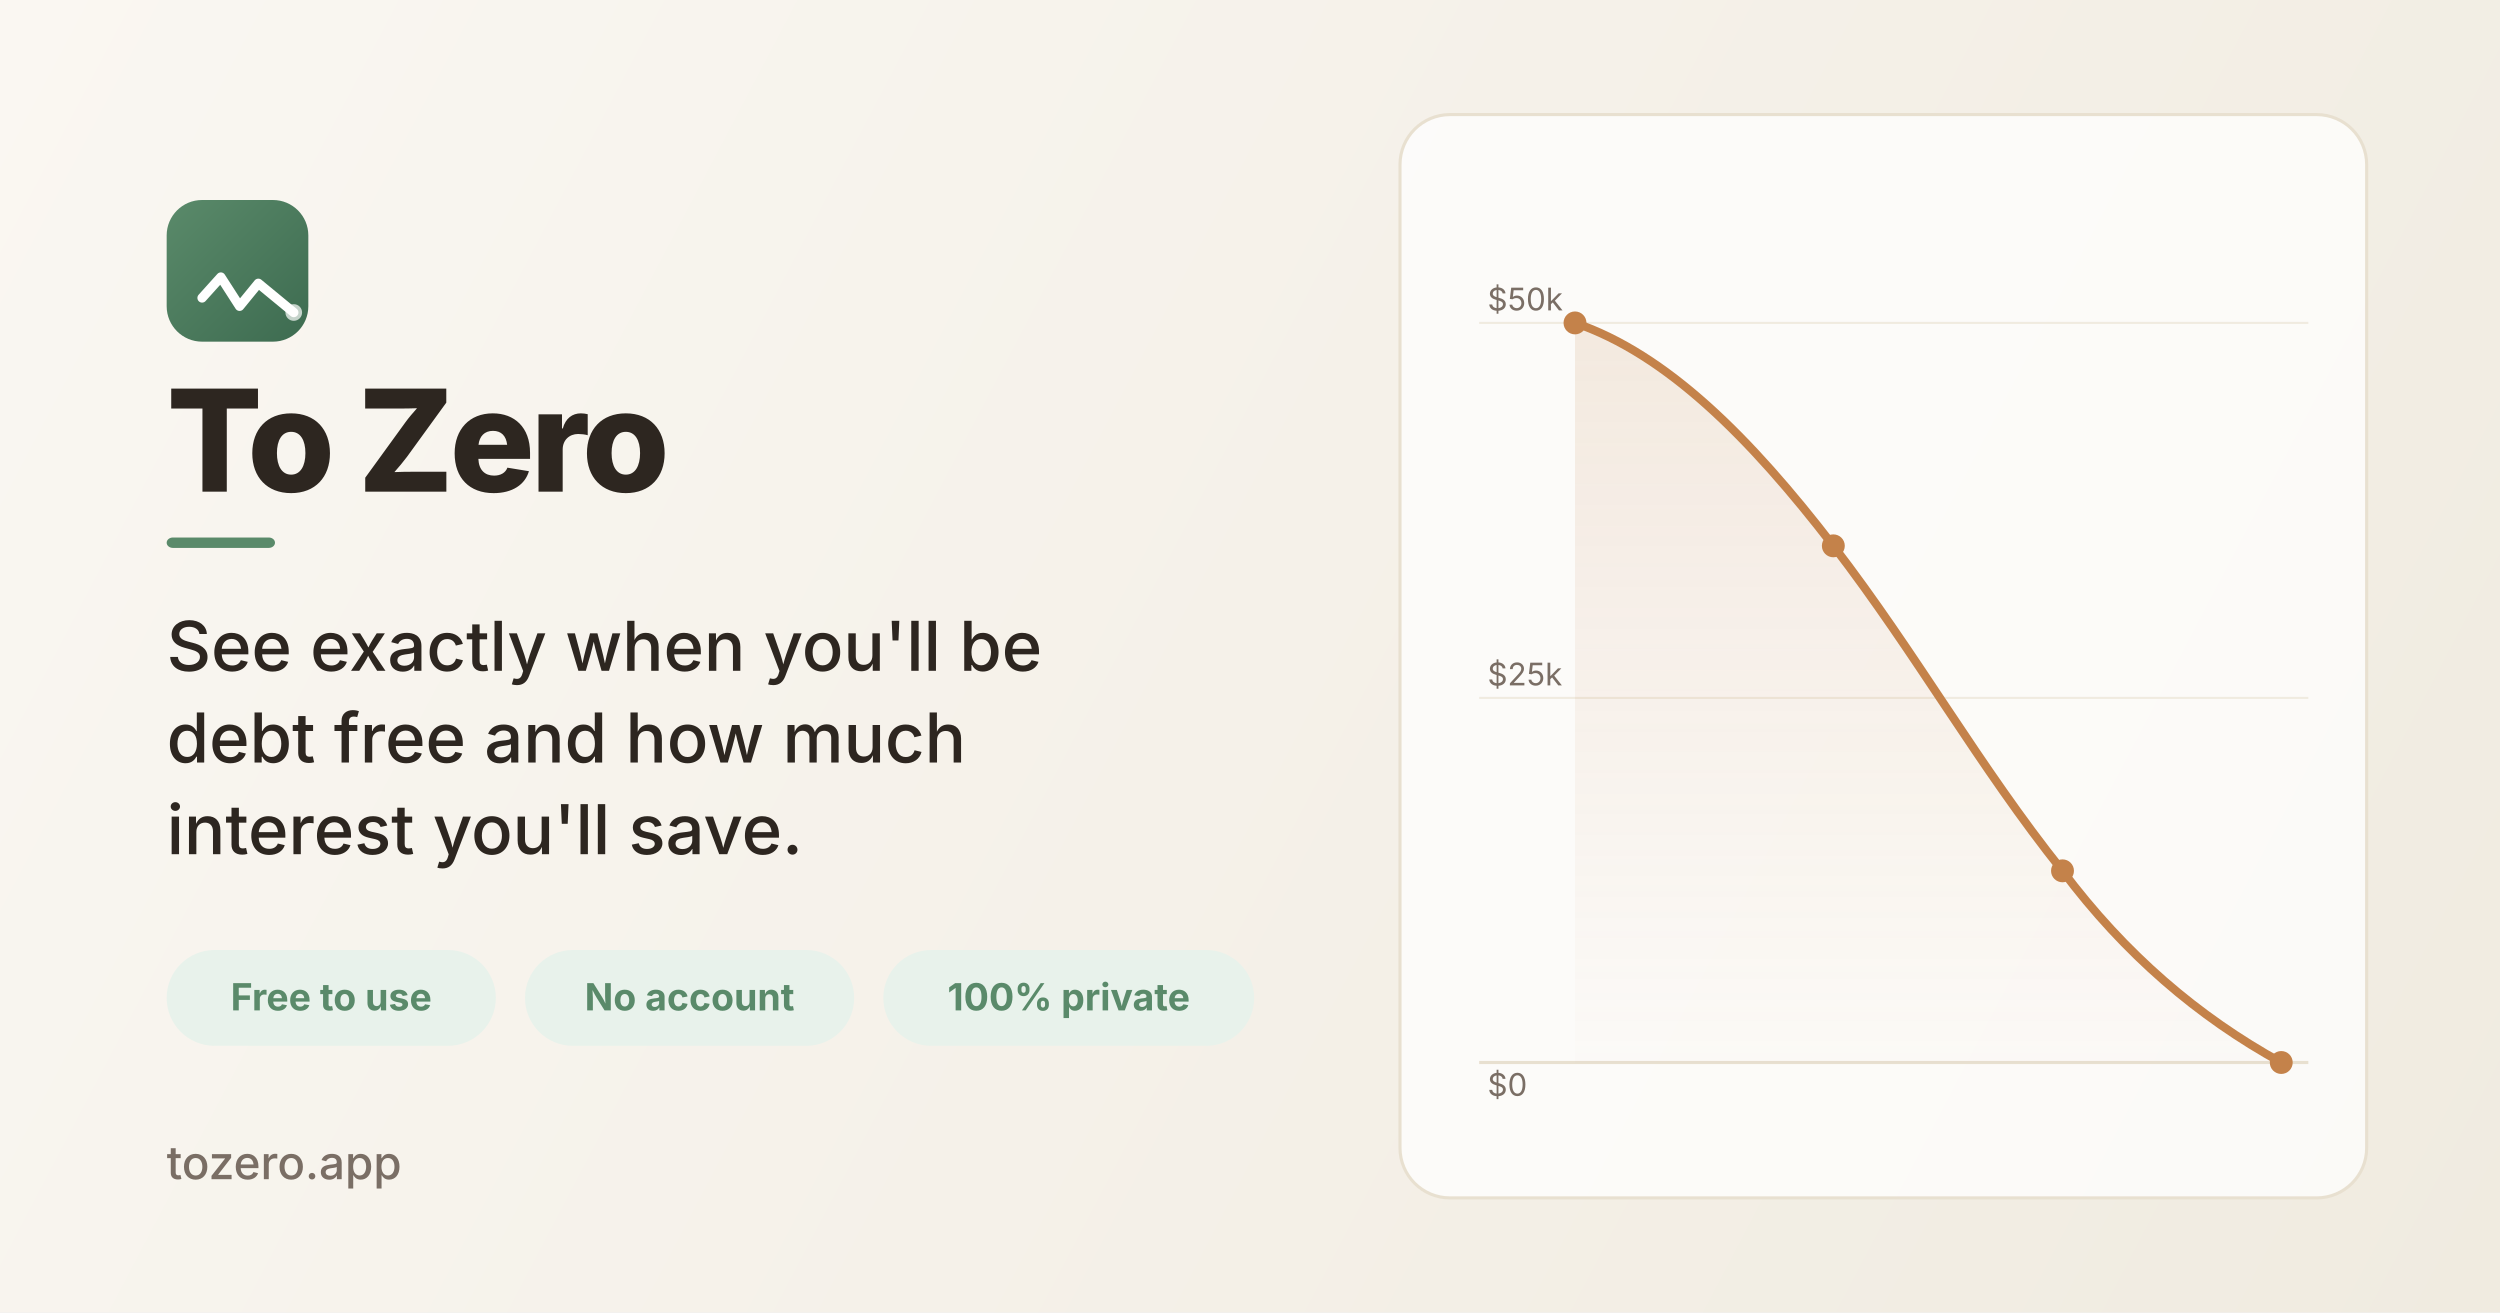
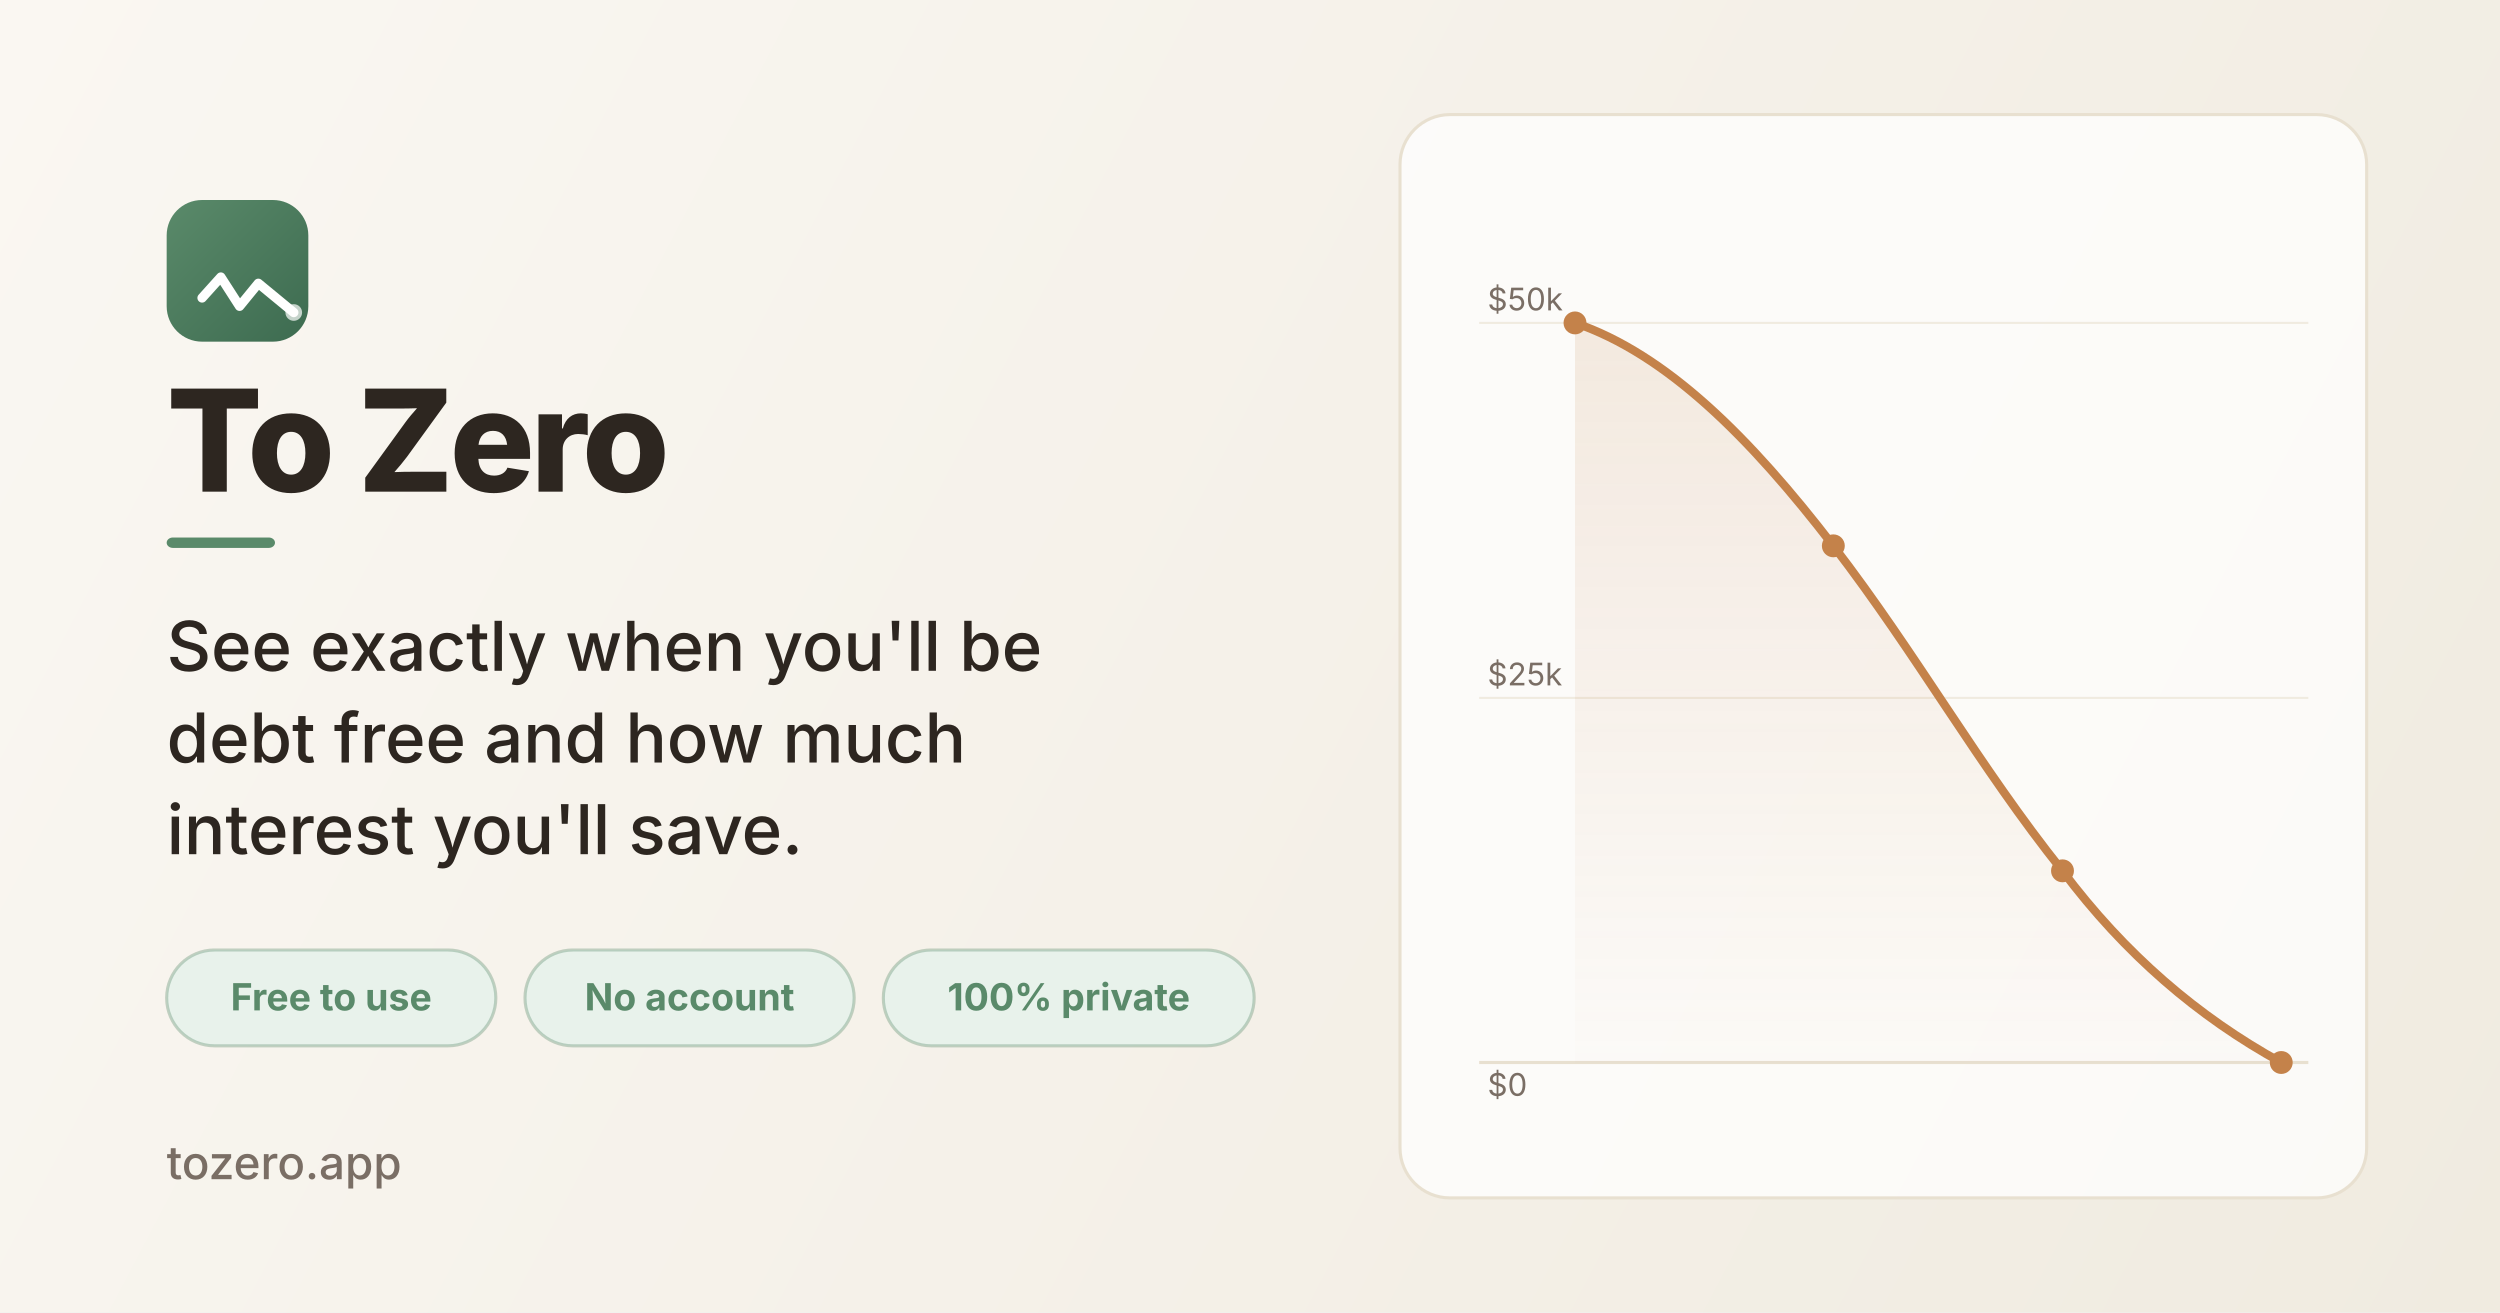
<svg xmlns="http://www.w3.org/2000/svg" width="1200" height="630" viewBox="0 0 1200 630">
  <defs>
    <linearGradient id="bgGrad" x1="0" y1="0" x2="1200" y2="630" gradientUnits="userSpaceOnUse">
      <stop offset="0%" stop-color="#faf7f2" />
      <stop offset="100%" stop-color="#f0ebe0" />
    </linearGradient>
    <linearGradient id="logoGrad" x1="0" y1="0" x2="1" y2="1">
      <stop offset="0%" stop-color="#5a8a6a" />
      <stop offset="100%" stop-color="#3d6b50" />
    </linearGradient>
    <linearGradient id="chartFill" x1="0" y1="0" x2="0" y2="1">
      <stop offset="0%" stop-color="#c4824a" stop-opacity="0.15" />
      <stop offset="100%" stop-color="#c4824a" stop-opacity="0.01" />
    </linearGradient>
  </defs>
  <rect width="1200" height="630" fill="url(#bgGrad)" />
  <rect x="80" y="96" width="68" height="68" rx="17" fill="url(#logoGrad)" />
  <polyline points="97,143 106,133 115,147 124,136 141,150" fill="none" stroke="white" stroke-width="4.5" stroke-linecap="round" stroke-linejoin="round" />
  <circle cx="141" cy="150" r="4" fill="white" opacity="0.7" />
  <text x="80" y="236" font-family="-apple-system, BlinkMacSystemFont, 'Segoe UI', sans-serif" font-size="68" font-weight="800" fill="#2d2620" letter-spacing="-2">To Zero</text>
  <rect x="80" y="258" width="52" height="5" rx="3" fill="#5a8a6a" />
  <text x="80" y="322" font-family="-apple-system, BlinkMacSystemFont, 'Segoe UI', sans-serif" font-size="33" font-weight="500" fill="#2d2620">See exactly when you'll be</text>
  <text x="80" y="366" font-family="-apple-system, BlinkMacSystemFont, 'Segoe UI', sans-serif" font-size="33" font-weight="500" fill="#2d2620">debt free and how much</text>
  <text x="80" y="410" font-family="-apple-system, BlinkMacSystemFont, 'Segoe UI', sans-serif" font-size="33" font-weight="500" fill="#2d2620">interest you'll save.</text>
-   <rect x="80" y="456" width="158" height="46" rx="23" fill="#e8f2eb" />
+   <rect x="80" y="456" width="158" height="46" rx="23" fill="#e8f2eb" stroke="#5a8a6a" stroke-width="1.5" stroke-opacity="0.35" />
  <text x="159" y="485" font-family="-apple-system, BlinkMacSystemFont, 'Segoe UI', sans-serif" font-size="18" font-weight="700" fill="#5a8a6a" text-anchor="middle">Free to use</text>
-   <rect x="252" y="456" width="158" height="46" rx="23" fill="#e8f2eb" />
+   <rect x="252" y="456" width="158" height="46" rx="23" fill="#e8f2eb" stroke="#5a8a6a" stroke-width="1.5" stroke-opacity="0.35" />
  <text x="331" y="485" font-family="-apple-system, BlinkMacSystemFont, 'Segoe UI', sans-serif" font-size="18" font-weight="700" fill="#5a8a6a" text-anchor="middle">No account</text>
-   <rect x="424" y="456" width="178" height="46" rx="23" fill="#e8f2eb" />
+   <rect x="424" y="456" width="178" height="46" rx="23" fill="#e8f2eb" stroke="#5a8a6a" stroke-width="1.5" stroke-opacity="0.35" />
  <text x="513" y="485" font-family="-apple-system, BlinkMacSystemFont, 'Segoe UI', sans-serif" font-size="18" font-weight="700" fill="#5a8a6a" text-anchor="middle">100% private</text>
  <text x="80" y="566" font-family="-apple-system, BlinkMacSystemFont, 'Segoe UI', sans-serif" font-size="22" font-weight="500" fill="#7a6e65">tozero.app</text>
  <rect x="672" y="55" width="464" height="520" rx="24" fill="white" opacity="0.75" />
  <rect x="672" y="55" width="464" height="520" rx="24" fill="none" stroke="#e8e0d0" stroke-width="1.5" />
  <line x1="710" y1="155" x2="1108" y2="155" stroke="#f0ebe0" stroke-width="1" />
  <line x1="710" y1="335" x2="1108" y2="335" stroke="#f0ebe0" stroke-width="1" />
  <line x1="710" y1="510" x2="1108" y2="510" stroke="#e8e0d0" stroke-width="1.5" />
  <text x="714" y="149" font-family="-apple-system, BlinkMacSystemFont, 'Segoe UI', sans-serif" font-size="15" fill="#7a6e65">$50k</text>
  <text x="714" y="329" font-family="-apple-system, BlinkMacSystemFont, 'Segoe UI', sans-serif" font-size="15" fill="#7a6e65">$25k</text>
  <text x="714" y="526" font-family="-apple-system, BlinkMacSystemFont, 'Segoe UI', sans-serif" font-size="15" fill="#7a6e65">$0</text>
  <path d="M756,155 C800,170 840,210 880,262 C920,314 950,368 990,418 C1020,458 1055,488 1095,510 L1095,510 L756,510 Z" fill="url(#chartFill)" />
  <path d="M756,155 C800,170 840,210 880,262 C920,314 950,368 990,418 C1020,458 1055,488 1095,510" fill="none" stroke="#c4824a" stroke-width="4" stroke-linecap="round" stroke-linejoin="round" />
  <circle cx="756" cy="155" r="5.5" fill="#c4824a" />
  <circle cx="880" cy="262" r="5.5" fill="#c4824a" />
  <circle cx="990" cy="418" r="5.5" fill="#c4824a" />
  <circle cx="1095" cy="510" r="5.5" fill="#c4824a" />
</svg>
